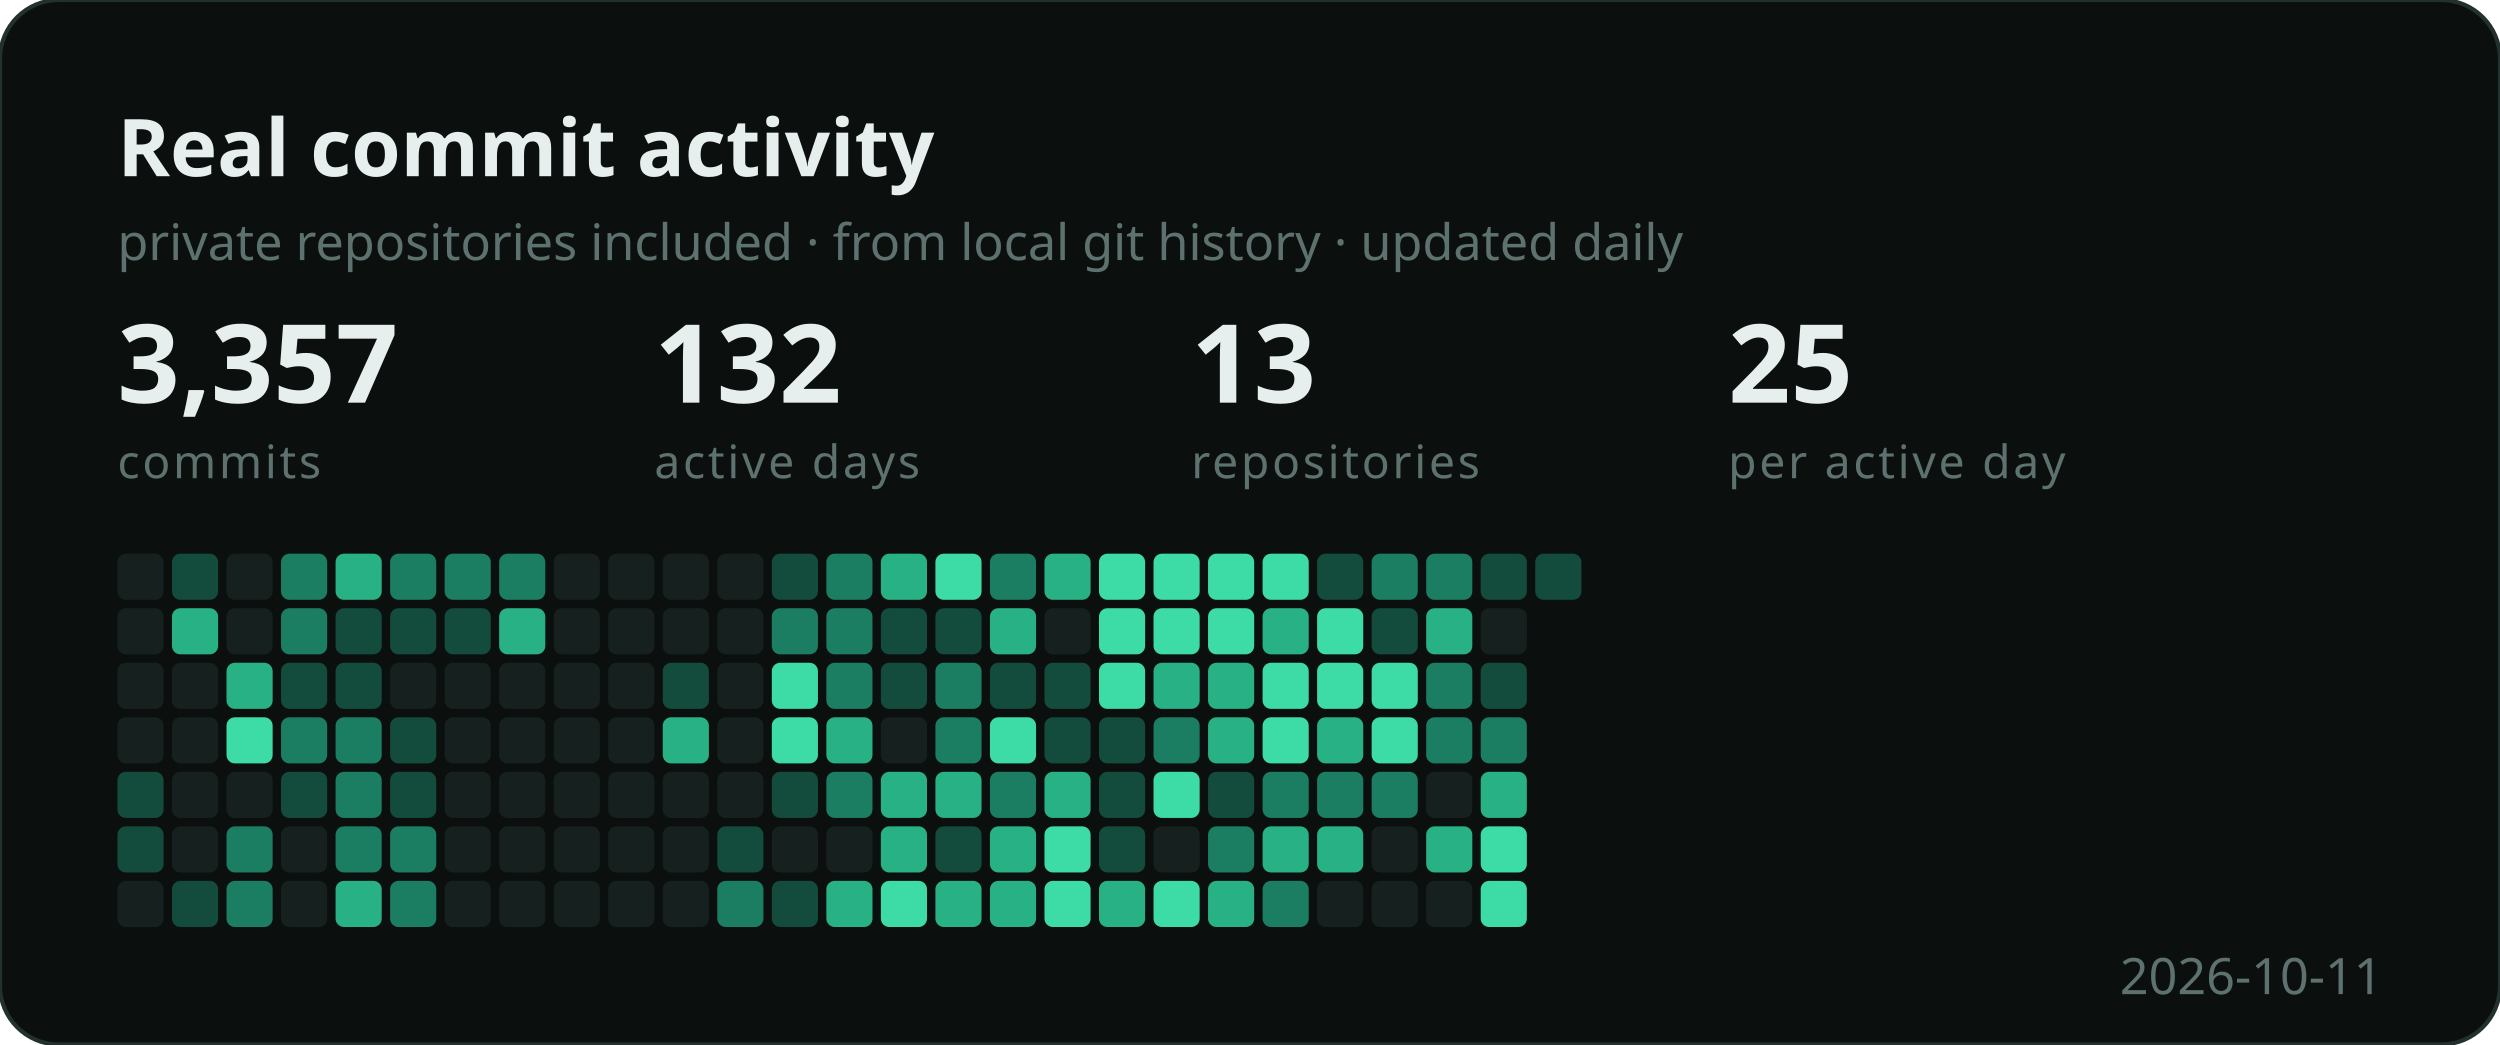
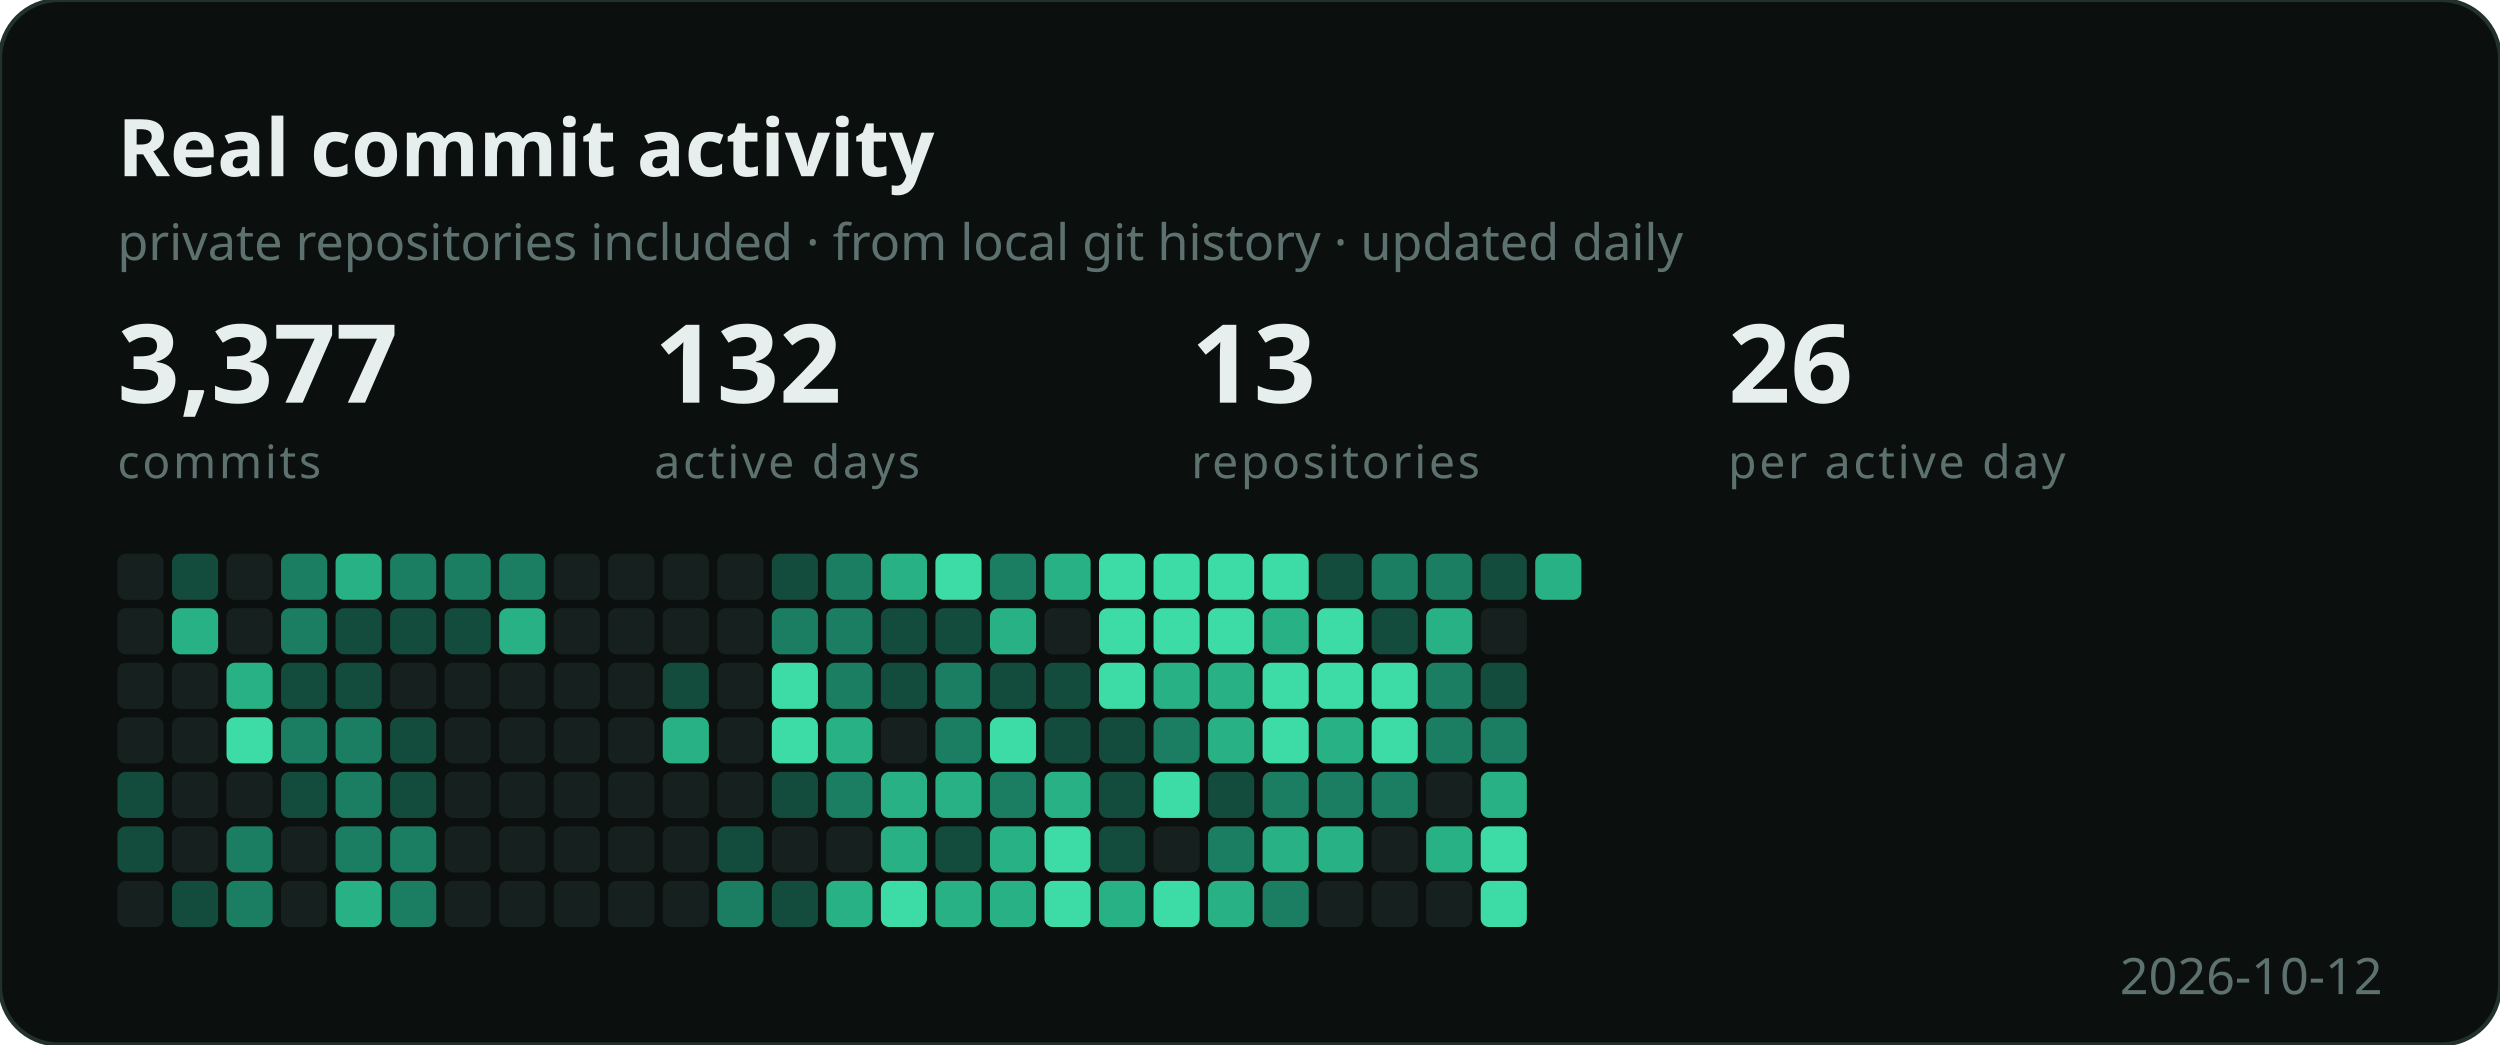
<svg xmlns="http://www.w3.org/2000/svg" width="596" height="249" viewBox="0 0 596 249" role="img" aria-label="Developer activity">
  <style>
    .b { font: 700 19px "Segoe UI", Ubuntu, sans-serif; fill: #e6efed; }
    .s { font: 400 12px "Segoe UI", Ubuntu, sans-serif; fill: #5d716e; }
    .n { font: 700 26px "Segoe UI", Ubuntu, sans-serif; fill: #e6efed; }
    .e { font: 400 11px "Segoe UI", Ubuntu, sans-serif; fill: #5d716e;
          letter-spacing: .06em; text-transform: uppercase; }
  </style>
  <rect width="596" height="249" rx="14" fill="#0b0f0e" stroke="#22302e" />
  <text x="28" y="42" class="b">Real commit activity</text>
  <text x="28" y="62" class="s">private repositories included · from local git history · updated daily</text>
-   <text x="28" y="96" class="n">3,357</text>
+   <text x="28" y="96" class="n">3,377</text>
  <text x="28" y="114" class="e">commits</text>
  <text x="156" y="96" class="n">132</text>
  <text x="156" y="114" class="e">active days</text>
  <text x="284" y="96" class="n">13</text>
  <text x="284" y="114" class="e">repositories</text>
-   <text x="412" y="96" class="n">25</text>
+   <text x="412" y="96" class="n">26</text>
  <text x="412" y="114" class="e">per active day</text>
  <g transform="translate(28,132)">
    <rect x="0" y="0" width="11" height="11" rx="2" fill="#16211f" />
    <rect x="0" y="13" width="11" height="11" rx="2" fill="#16211f" />
    <rect x="0" y="26" width="11" height="11" rx="2" fill="#16211f" />
    <rect x="0" y="39" width="11" height="11" rx="2" fill="#16211f" />
    <rect x="0" y="52" width="11" height="11" rx="2" fill="#134b3c" />
    <rect x="0" y="65" width="11" height="11" rx="2" fill="#134b3c" />
    <rect x="0" y="78" width="11" height="11" rx="2" fill="#16211f" />
    <rect x="13" y="0" width="11" height="11" rx="2" fill="#134b3c" />
    <rect x="13" y="13" width="11" height="11" rx="2" fill="#28b184" />
    <rect x="13" y="26" width="11" height="11" rx="2" fill="#16211f" />
    <rect x="13" y="39" width="11" height="11" rx="2" fill="#16211f" />
    <rect x="13" y="52" width="11" height="11" rx="2" fill="#16211f" />
    <rect x="13" y="65" width="11" height="11" rx="2" fill="#16211f" />
    <rect x="13" y="78" width="11" height="11" rx="2" fill="#134b3c" />
    <rect x="26" y="0" width="11" height="11" rx="2" fill="#16211f" />
    <rect x="26" y="13" width="11" height="11" rx="2" fill="#16211f" />
    <rect x="26" y="26" width="11" height="11" rx="2" fill="#28b184" />
    <rect x="26" y="39" width="11" height="11" rx="2" fill="#3ddba6" />
    <rect x="26" y="52" width="11" height="11" rx="2" fill="#16211f" />
    <rect x="26" y="65" width="11" height="11" rx="2" fill="#1b7d61" />
    <rect x="26" y="78" width="11" height="11" rx="2" fill="#1b7d61" />
    <rect x="39" y="0" width="11" height="11" rx="2" fill="#1b7d61" />
    <rect x="39" y="13" width="11" height="11" rx="2" fill="#1b7d61" />
    <rect x="39" y="26" width="11" height="11" rx="2" fill="#134b3c" />
    <rect x="39" y="39" width="11" height="11" rx="2" fill="#1b7d61" />
    <rect x="39" y="52" width="11" height="11" rx="2" fill="#134b3c" />
    <rect x="39" y="65" width="11" height="11" rx="2" fill="#16211f" />
    <rect x="39" y="78" width="11" height="11" rx="2" fill="#16211f" />
    <rect x="52" y="0" width="11" height="11" rx="2" fill="#28b184" />
    <rect x="52" y="13" width="11" height="11" rx="2" fill="#134b3c" />
    <rect x="52" y="26" width="11" height="11" rx="2" fill="#134b3c" />
    <rect x="52" y="39" width="11" height="11" rx="2" fill="#1b7d61" />
    <rect x="52" y="52" width="11" height="11" rx="2" fill="#1b7d61" />
    <rect x="52" y="65" width="11" height="11" rx="2" fill="#1b7d61" />
    <rect x="52" y="78" width="11" height="11" rx="2" fill="#28b184" />
    <rect x="65" y="0" width="11" height="11" rx="2" fill="#1b7d61" />
    <rect x="65" y="13" width="11" height="11" rx="2" fill="#134b3c" />
    <rect x="65" y="26" width="11" height="11" rx="2" fill="#16211f" />
    <rect x="65" y="39" width="11" height="11" rx="2" fill="#134b3c" />
    <rect x="65" y="52" width="11" height="11" rx="2" fill="#134b3c" />
    <rect x="65" y="65" width="11" height="11" rx="2" fill="#1b7d61" />
    <rect x="65" y="78" width="11" height="11" rx="2" fill="#1b7d61" />
    <rect x="78" y="0" width="11" height="11" rx="2" fill="#1b7d61" />
    <rect x="78" y="13" width="11" height="11" rx="2" fill="#134b3c" />
    <rect x="78" y="26" width="11" height="11" rx="2" fill="#16211f" />
    <rect x="78" y="39" width="11" height="11" rx="2" fill="#16211f" />
    <rect x="78" y="52" width="11" height="11" rx="2" fill="#16211f" />
    <rect x="78" y="65" width="11" height="11" rx="2" fill="#16211f" />
    <rect x="78" y="78" width="11" height="11" rx="2" fill="#16211f" />
    <rect x="91" y="0" width="11" height="11" rx="2" fill="#1b7d61" />
    <rect x="91" y="13" width="11" height="11" rx="2" fill="#28b184" />
    <rect x="91" y="26" width="11" height="11" rx="2" fill="#16211f" />
    <rect x="91" y="39" width="11" height="11" rx="2" fill="#16211f" />
    <rect x="91" y="52" width="11" height="11" rx="2" fill="#16211f" />
    <rect x="91" y="65" width="11" height="11" rx="2" fill="#16211f" />
    <rect x="91" y="78" width="11" height="11" rx="2" fill="#16211f" />
    <rect x="104" y="0" width="11" height="11" rx="2" fill="#16211f" />
    <rect x="104" y="13" width="11" height="11" rx="2" fill="#16211f" />
    <rect x="104" y="26" width="11" height="11" rx="2" fill="#16211f" />
    <rect x="104" y="39" width="11" height="11" rx="2" fill="#16211f" />
    <rect x="104" y="52" width="11" height="11" rx="2" fill="#16211f" />
    <rect x="104" y="65" width="11" height="11" rx="2" fill="#16211f" />
    <rect x="104" y="78" width="11" height="11" rx="2" fill="#16211f" />
    <rect x="117" y="0" width="11" height="11" rx="2" fill="#16211f" />
    <rect x="117" y="13" width="11" height="11" rx="2" fill="#16211f" />
    <rect x="117" y="26" width="11" height="11" rx="2" fill="#16211f" />
    <rect x="117" y="39" width="11" height="11" rx="2" fill="#16211f" />
    <rect x="117" y="52" width="11" height="11" rx="2" fill="#16211f" />
    <rect x="117" y="65" width="11" height="11" rx="2" fill="#16211f" />
    <rect x="117" y="78" width="11" height="11" rx="2" fill="#16211f" />
    <rect x="130" y="0" width="11" height="11" rx="2" fill="#16211f" />
    <rect x="130" y="13" width="11" height="11" rx="2" fill="#16211f" />
    <rect x="130" y="26" width="11" height="11" rx="2" fill="#134b3c" />
    <rect x="130" y="39" width="11" height="11" rx="2" fill="#28b184" />
    <rect x="130" y="52" width="11" height="11" rx="2" fill="#16211f" />
    <rect x="130" y="65" width="11" height="11" rx="2" fill="#16211f" />
    <rect x="130" y="78" width="11" height="11" rx="2" fill="#16211f" />
    <rect x="143" y="0" width="11" height="11" rx="2" fill="#16211f" />
    <rect x="143" y="13" width="11" height="11" rx="2" fill="#16211f" />
    <rect x="143" y="26" width="11" height="11" rx="2" fill="#16211f" />
    <rect x="143" y="39" width="11" height="11" rx="2" fill="#16211f" />
    <rect x="143" y="52" width="11" height="11" rx="2" fill="#16211f" />
    <rect x="143" y="65" width="11" height="11" rx="2" fill="#134b3c" />
    <rect x="143" y="78" width="11" height="11" rx="2" fill="#1b7d61" />
    <rect x="156" y="0" width="11" height="11" rx="2" fill="#134b3c" />
    <rect x="156" y="13" width="11" height="11" rx="2" fill="#1b7d61" />
    <rect x="156" y="26" width="11" height="11" rx="2" fill="#3ddba6" />
    <rect x="156" y="39" width="11" height="11" rx="2" fill="#3ddba6" />
    <rect x="156" y="52" width="11" height="11" rx="2" fill="#134b3c" />
    <rect x="156" y="65" width="11" height="11" rx="2" fill="#16211f" />
    <rect x="156" y="78" width="11" height="11" rx="2" fill="#134b3c" />
    <rect x="169" y="0" width="11" height="11" rx="2" fill="#1b7d61" />
    <rect x="169" y="13" width="11" height="11" rx="2" fill="#1b7d61" />
    <rect x="169" y="26" width="11" height="11" rx="2" fill="#1b7d61" />
    <rect x="169" y="39" width="11" height="11" rx="2" fill="#28b184" />
    <rect x="169" y="52" width="11" height="11" rx="2" fill="#1b7d61" />
    <rect x="169" y="65" width="11" height="11" rx="2" fill="#16211f" />
    <rect x="169" y="78" width="11" height="11" rx="2" fill="#28b184" />
    <rect x="182" y="0" width="11" height="11" rx="2" fill="#28b184" />
    <rect x="182" y="13" width="11" height="11" rx="2" fill="#134b3c" />
    <rect x="182" y="26" width="11" height="11" rx="2" fill="#134b3c" />
    <rect x="182" y="39" width="11" height="11" rx="2" fill="#16211f" />
    <rect x="182" y="52" width="11" height="11" rx="2" fill="#28b184" />
    <rect x="182" y="65" width="11" height="11" rx="2" fill="#28b184" />
    <rect x="182" y="78" width="11" height="11" rx="2" fill="#3ddba6" />
    <rect x="195" y="0" width="11" height="11" rx="2" fill="#3ddba6" />
    <rect x="195" y="13" width="11" height="11" rx="2" fill="#134b3c" />
    <rect x="195" y="26" width="11" height="11" rx="2" fill="#1b7d61" />
    <rect x="195" y="39" width="11" height="11" rx="2" fill="#1b7d61" />
    <rect x="195" y="52" width="11" height="11" rx="2" fill="#28b184" />
    <rect x="195" y="65" width="11" height="11" rx="2" fill="#134b3c" />
    <rect x="195" y="78" width="11" height="11" rx="2" fill="#28b184" />
    <rect x="208" y="0" width="11" height="11" rx="2" fill="#1b7d61" />
    <rect x="208" y="13" width="11" height="11" rx="2" fill="#28b184" />
    <rect x="208" y="26" width="11" height="11" rx="2" fill="#134b3c" />
    <rect x="208" y="39" width="11" height="11" rx="2" fill="#3ddba6" />
    <rect x="208" y="52" width="11" height="11" rx="2" fill="#1b7d61" />
    <rect x="208" y="65" width="11" height="11" rx="2" fill="#28b184" />
    <rect x="208" y="78" width="11" height="11" rx="2" fill="#28b184" />
    <rect x="221" y="0" width="11" height="11" rx="2" fill="#28b184" />
    <rect x="221" y="13" width="11" height="11" rx="2" fill="#16211f" />
    <rect x="221" y="26" width="11" height="11" rx="2" fill="#134b3c" />
    <rect x="221" y="39" width="11" height="11" rx="2" fill="#134b3c" />
    <rect x="221" y="52" width="11" height="11" rx="2" fill="#28b184" />
    <rect x="221" y="65" width="11" height="11" rx="2" fill="#3ddba6" />
    <rect x="221" y="78" width="11" height="11" rx="2" fill="#3ddba6" />
    <rect x="234" y="0" width="11" height="11" rx="2" fill="#3ddba6" />
    <rect x="234" y="13" width="11" height="11" rx="2" fill="#3ddba6" />
    <rect x="234" y="26" width="11" height="11" rx="2" fill="#3ddba6" />
    <rect x="234" y="39" width="11" height="11" rx="2" fill="#134b3c" />
    <rect x="234" y="52" width="11" height="11" rx="2" fill="#134b3c" />
    <rect x="234" y="65" width="11" height="11" rx="2" fill="#134b3c" />
    <rect x="234" y="78" width="11" height="11" rx="2" fill="#28b184" />
    <rect x="247" y="0" width="11" height="11" rx="2" fill="#3ddba6" />
    <rect x="247" y="13" width="11" height="11" rx="2" fill="#3ddba6" />
    <rect x="247" y="26" width="11" height="11" rx="2" fill="#28b184" />
    <rect x="247" y="39" width="11" height="11" rx="2" fill="#1b7d61" />
    <rect x="247" y="52" width="11" height="11" rx="2" fill="#3ddba6" />
    <rect x="247" y="65" width="11" height="11" rx="2" fill="#16211f" />
    <rect x="247" y="78" width="11" height="11" rx="2" fill="#3ddba6" />
    <rect x="260" y="0" width="11" height="11" rx="2" fill="#3ddba6" />
    <rect x="260" y="13" width="11" height="11" rx="2" fill="#3ddba6" />
    <rect x="260" y="26" width="11" height="11" rx="2" fill="#28b184" />
    <rect x="260" y="39" width="11" height="11" rx="2" fill="#28b184" />
    <rect x="260" y="52" width="11" height="11" rx="2" fill="#134b3c" />
    <rect x="260" y="65" width="11" height="11" rx="2" fill="#1b7d61" />
    <rect x="260" y="78" width="11" height="11" rx="2" fill="#28b184" />
    <rect x="273" y="0" width="11" height="11" rx="2" fill="#3ddba6" />
    <rect x="273" y="13" width="11" height="11" rx="2" fill="#28b184" />
    <rect x="273" y="26" width="11" height="11" rx="2" fill="#3ddba6" />
    <rect x="273" y="39" width="11" height="11" rx="2" fill="#3ddba6" />
    <rect x="273" y="52" width="11" height="11" rx="2" fill="#1b7d61" />
    <rect x="273" y="65" width="11" height="11" rx="2" fill="#28b184" />
    <rect x="273" y="78" width="11" height="11" rx="2" fill="#1b7d61" />
    <rect x="286" y="0" width="11" height="11" rx="2" fill="#134b3c" />
    <rect x="286" y="13" width="11" height="11" rx="2" fill="#3ddba6" />
    <rect x="286" y="26" width="11" height="11" rx="2" fill="#3ddba6" />
    <rect x="286" y="39" width="11" height="11" rx="2" fill="#28b184" />
    <rect x="286" y="52" width="11" height="11" rx="2" fill="#1b7d61" />
    <rect x="286" y="65" width="11" height="11" rx="2" fill="#28b184" />
    <rect x="286" y="78" width="11" height="11" rx="2" fill="#16211f" />
    <rect x="299" y="0" width="11" height="11" rx="2" fill="#1b7d61" />
    <rect x="299" y="13" width="11" height="11" rx="2" fill="#134b3c" />
    <rect x="299" y="26" width="11" height="11" rx="2" fill="#3ddba6" />
    <rect x="299" y="39" width="11" height="11" rx="2" fill="#3ddba6" />
    <rect x="299" y="52" width="11" height="11" rx="2" fill="#1b7d61" />
    <rect x="299" y="65" width="11" height="11" rx="2" fill="#16211f" />
    <rect x="299" y="78" width="11" height="11" rx="2" fill="#16211f" />
    <rect x="312" y="0" width="11" height="11" rx="2" fill="#1b7d61" />
    <rect x="312" y="13" width="11" height="11" rx="2" fill="#28b184" />
    <rect x="312" y="26" width="11" height="11" rx="2" fill="#1b7d61" />
    <rect x="312" y="39" width="11" height="11" rx="2" fill="#1b7d61" />
    <rect x="312" y="52" width="11" height="11" rx="2" fill="#16211f" />
    <rect x="312" y="65" width="11" height="11" rx="2" fill="#28b184" />
    <rect x="312" y="78" width="11" height="11" rx="2" fill="#16211f" />
    <rect x="325" y="0" width="11" height="11" rx="2" fill="#134b3c" />
    <rect x="325" y="13" width="11" height="11" rx="2" fill="#16211f" />
    <rect x="325" y="26" width="11" height="11" rx="2" fill="#134b3c" />
    <rect x="325" y="39" width="11" height="11" rx="2" fill="#1b7d61" />
    <rect x="325" y="52" width="11" height="11" rx="2" fill="#28b184" />
    <rect x="325" y="65" width="11" height="11" rx="2" fill="#3ddba6" />
    <rect x="325" y="78" width="11" height="11" rx="2" fill="#3ddba6" />
-     <rect x="338" y="0" width="11" height="11" rx="2" fill="#134b3c" />
+     <rect x="338" y="0" width="11" height="11" rx="2" fill="#28b184" />
  </g>
-   <text x="568" y="237" class="s" text-anchor="end">2026-10-11</text>
+   <text x="568" y="237" class="s" text-anchor="end">2026-10-12</text>
</svg>
